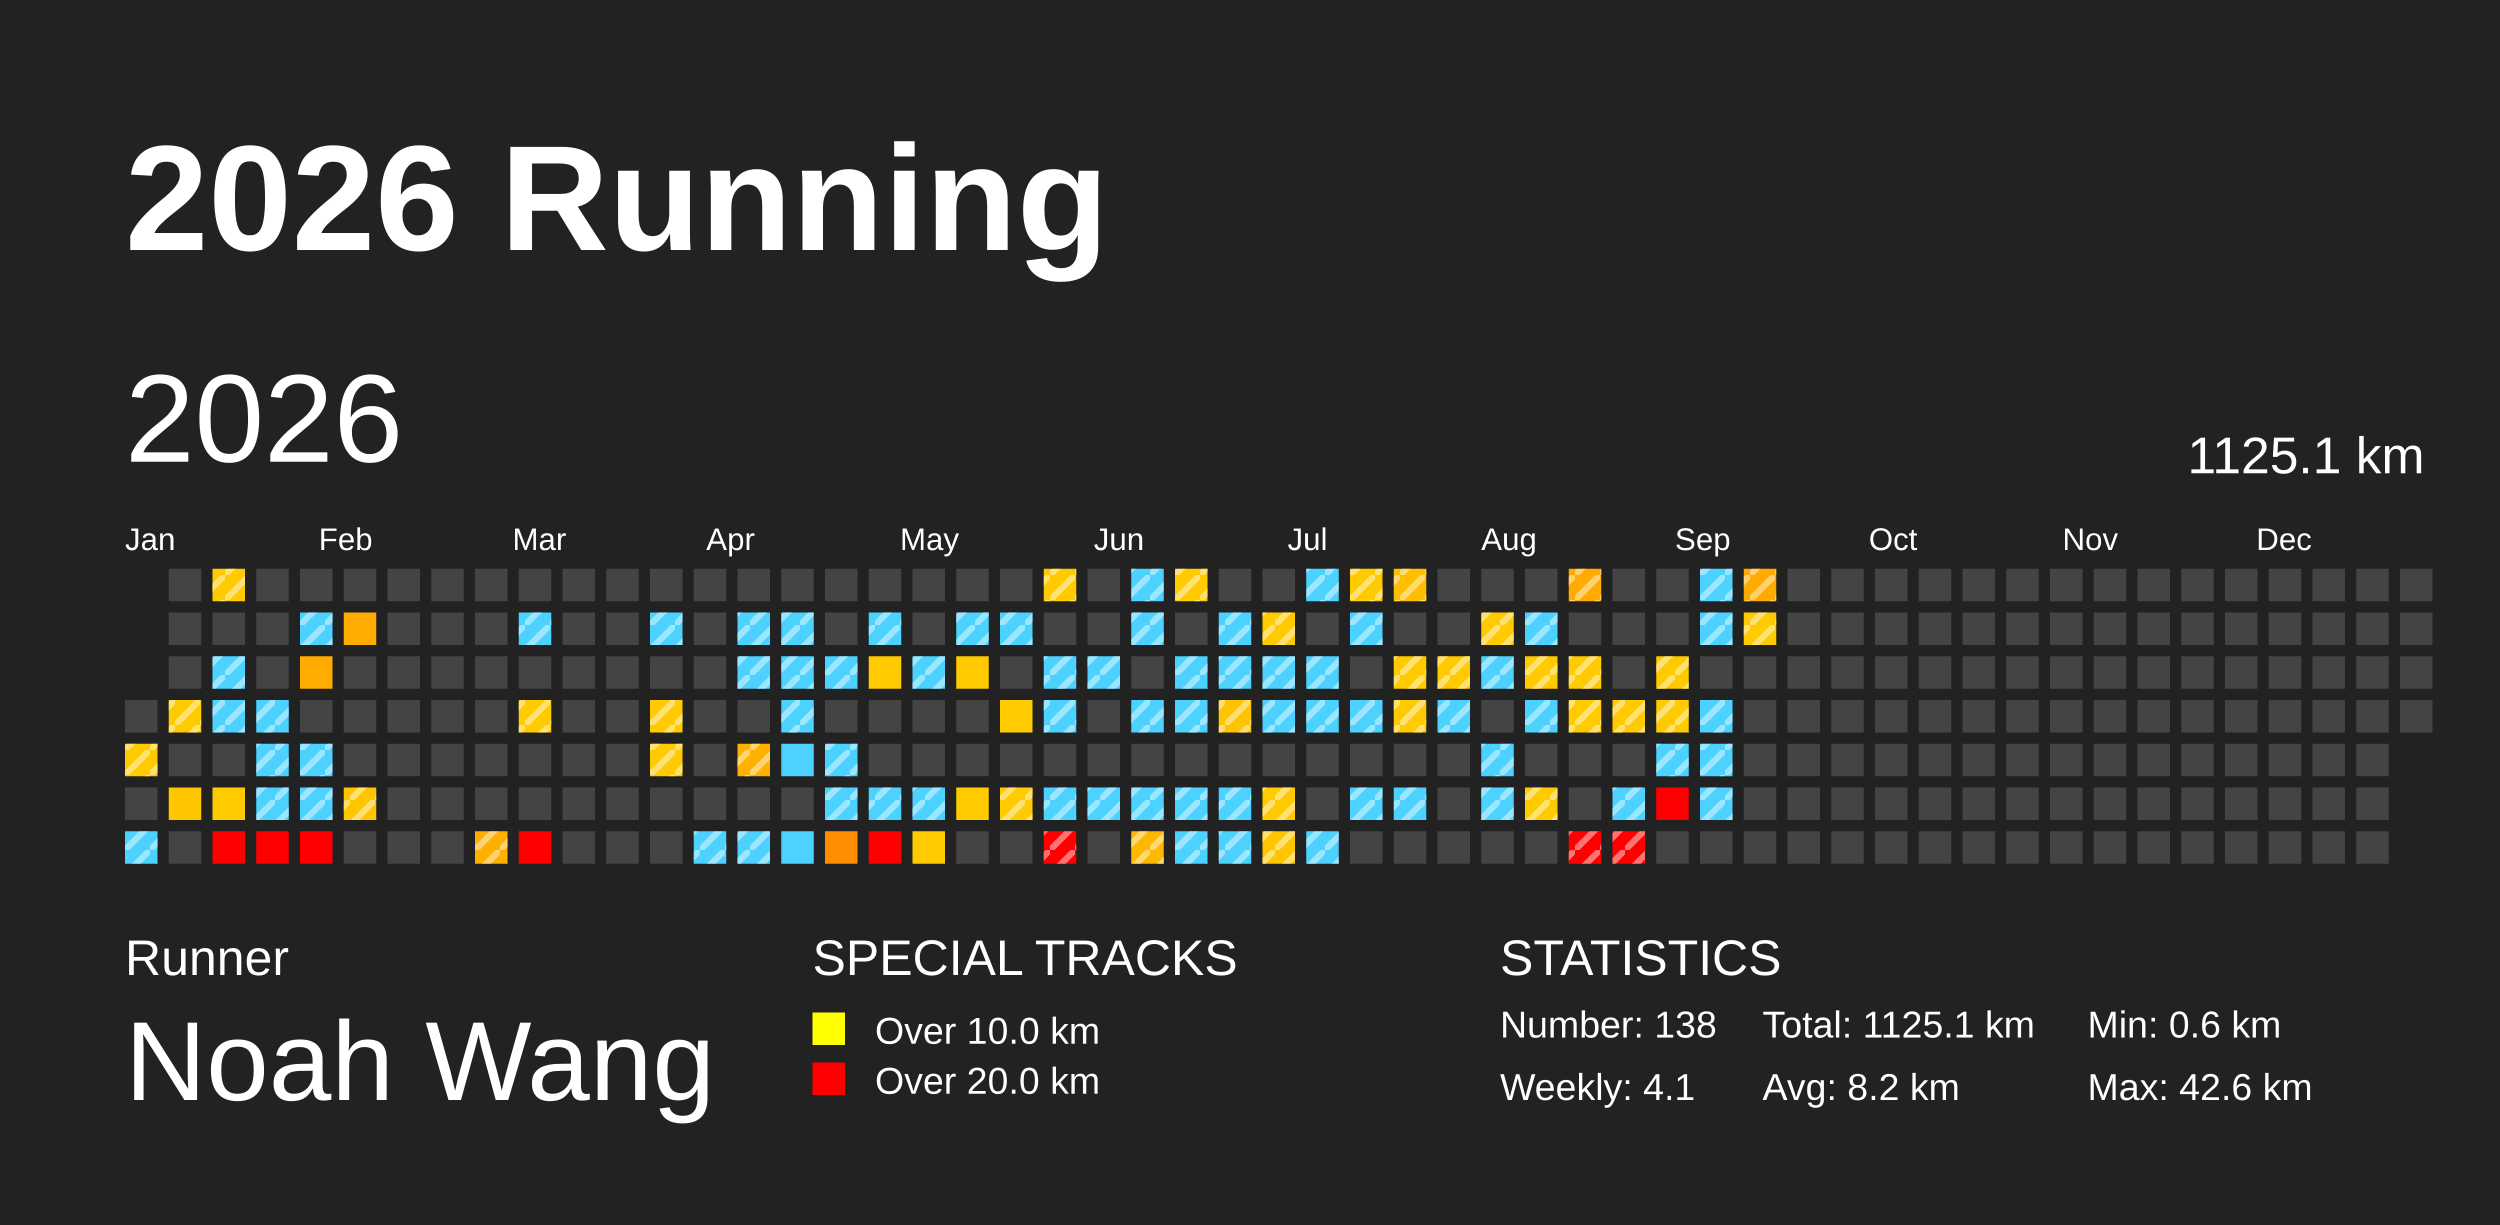
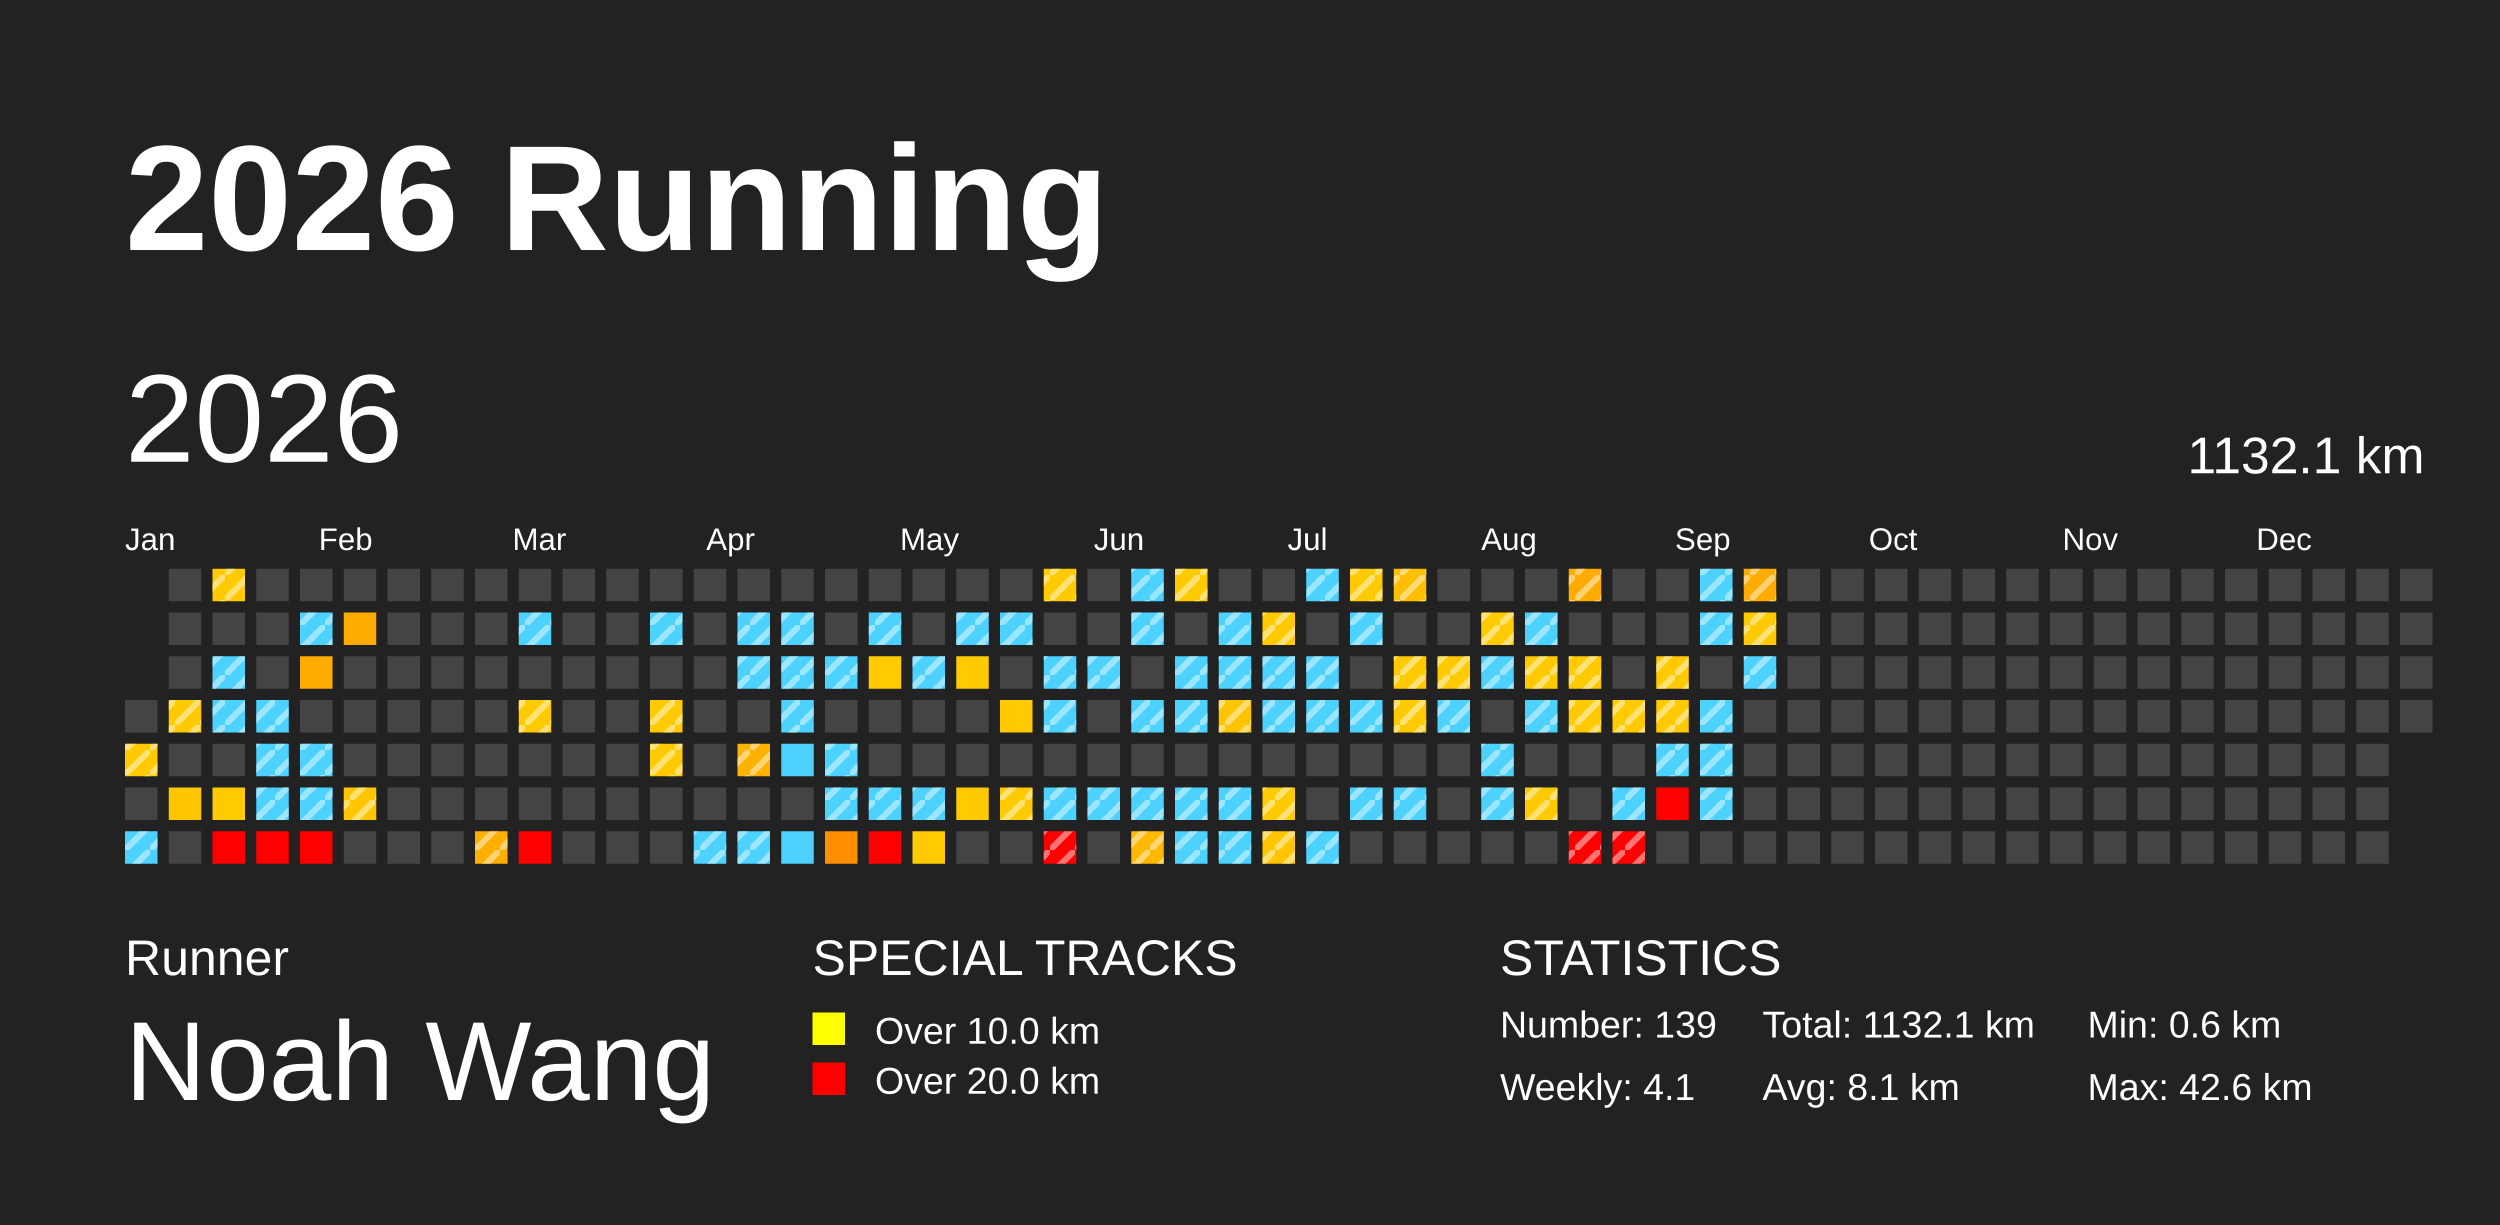
<svg xmlns="http://www.w3.org/2000/svg" baseProfile="full" height="98mm" version="1.1" viewBox="0,0,200,98" width="200mm">
  <defs>
    <pattern height="2" id="indoor-stripe" patternUnits="userSpaceOnUse" width="2">
      <line stroke="white" stroke-opacity="0.45" stroke-width="0.5" x1="0" x2="2" y1="2" y2="0" />
    </pattern>
  </defs>
  <rect fill="#222222" height="98" width="200" x="0" y="0" />
  <text fill="#FFFFFF" style="font-size:12px; font-family:Arial; font-weight:bold;" x="10" y="20">2026 Running</text>
  <text fill="#FFFFFF" style="font-size:4px; font-family:Arial" x="10" y="78">Runner</text>
  <text fill="#FFFFFF" style="font-size:9px; font-family:Arial" x="10" y="88">Noah Wang</text>
  <text fill="#FFFFFF" style="font-size:4px; font-family:Arial" x="65" y="78">SPECIAL TRACKS</text>
  <rect fill="yellow" height="2.6" width="2.6" x="65" y="81" />
  <text fill="#FFFFFF" style="font-size:3px; font-family:Arial" x="70" y="83.5">Over 10.0 km</text>
  <rect fill="red" height="2.6" width="2.6" x="65" y="85" />
  <text fill="#FFFFFF" style="font-size:3px; font-family:Arial" x="70" y="87.5">Over 20.0 km</text>
  <text fill="#FFFFFF" style="font-size:4px; font-family:Arial" x="120" y="78">STATISTICS</text>
-   <text fill="#FFFFFF" style="font-size:3px; font-family:Arial" x="120" y="83">Number: 138</text>
+   <text fill="#FFFFFF" style="font-size:3px; font-family:Arial" x="120" y="83">Number: 139</text>
  <text fill="#FFFFFF" style="font-size:3px; font-family:Arial" x="120" y="88">Weekly: 4.1</text>
-   <text fill="#FFFFFF" style="font-size:3px; font-family:Arial" x="141" y="83">Total: 1125.1 km</text>
-   <text fill="#FFFFFF" style="font-size:3px; font-family:Arial" x="141" y="88">Avg: 8.2 km</text>
+   <text fill="#FFFFFF" style="font-size:3px; font-family:Arial" x="141" y="83">Total: 1132.1 km</text>
+   <text fill="#FFFFFF" style="font-size:3px; font-family:Arial" x="141" y="88">Avg: 8.1 km</text>
  <text fill="#FFFFFF" style="font-size:3px; font-family:Arial" x="167" y="83">Min: 0.6 km</text>
  <text fill="#FFFFFF" style="font-size:3px; font-family:Arial" x="167" y="88">Max: 42.6 km</text>
  <text dominant-baseline="hanging" fill="#FFFFFF" style="font-size:10.0px; font-family:Arial;" x="10" y="30">2026</text>
-   <text dominant-baseline="hanging" fill="#FFFFFF" style="font-size:4.125px; font-family:Arial;" x="175" y="35">1125.1 km</text>
+   <text dominant-baseline="hanging" fill="#FFFFFF" style="font-size:4.125px; font-family:Arial;" x="175" y="35">1132.1 km</text>
  <text fill="#FFFFFF" style="font-size:2.5px; font-family:Arial" x="10.0" y="44">Jan</text>
  <text fill="#FFFFFF" style="font-size:2.5px; font-family:Arial" x="25.5" y="44">Feb</text>
  <text fill="#FFFFFF" style="font-size:2.5px; font-family:Arial" x="41.0" y="44">Mar</text>
  <text fill="#FFFFFF" style="font-size:2.5px; font-family:Arial" x="56.5" y="44">Apr</text>
  <text fill="#FFFFFF" style="font-size:2.5px; font-family:Arial" x="72.0" y="44">May</text>
  <text fill="#FFFFFF" style="font-size:2.5px; font-family:Arial" x="87.5" y="44">Jun</text>
  <text fill="#FFFFFF" style="font-size:2.5px; font-family:Arial" x="103.0" y="44">Jul</text>
  <text fill="#FFFFFF" style="font-size:2.5px; font-family:Arial" x="118.5" y="44">Aug</text>
  <text fill="#FFFFFF" style="font-size:2.5px; font-family:Arial" x="134.0" y="44">Sep</text>
  <text fill="#FFFFFF" style="font-size:2.5px; font-family:Arial" x="149.5" y="44">Oct</text>
  <text fill="#FFFFFF" style="font-size:2.5px; font-family:Arial" x="165.0" y="44">Nov</text>
  <text fill="#FFFFFF" style="font-size:2.5px; font-family:Arial" x="180.5" y="44">Dec</text>
  <rect fill="#444444" height="2.6" width="2.6" x="10.0" y="56.0" />
  <rect fill="#ffca00" height="2.6" width="2.6" x="10.0" y="59.5" />
  <rect fill="url(#indoor-stripe)" height="2.6" style="pointer-events: none;" width="2.6" x="10.0" y="59.5" />
  <rect fill="#444444" height="2.6" width="2.6" x="10.0" y="63.0" />
  <rect fill="#4dd2ff" height="2.6" width="2.6" x="10.0" y="66.5" />
  <rect fill="url(#indoor-stripe)" height="2.6" style="pointer-events: none;" width="2.6" x="10.0" y="66.5" />
  <rect fill="#444444" height="2.6" width="2.6" x="13.5" y="45.5" />
  <rect fill="#444444" height="2.6" width="2.6" x="13.5" y="49.0" />
  <rect fill="#444444" height="2.6" width="2.6" x="13.5" y="52.5" />
  <rect fill="#ffca00" height="2.6" width="2.6" x="13.5" y="56.0" />
  <rect fill="url(#indoor-stripe)" height="2.6" style="pointer-events: none;" width="2.6" x="13.5" y="56.0" />
  <rect fill="#444444" height="2.6" width="2.6" x="13.5" y="59.5" />
  <rect fill="#ffc600" height="2.6" width="2.6" x="13.5" y="63.0" />
  <rect fill="#444444" height="2.6" width="2.6" x="13.5" y="66.5" />
  <rect fill="#ffca00" height="2.6" width="2.6" x="17.0" y="45.5" />
  <rect fill="url(#indoor-stripe)" height="2.6" style="pointer-events: none;" width="2.6" x="17.0" y="45.5" />
  <rect fill="#444444" height="2.6" width="2.6" x="17.0" y="49.0" />
  <rect fill="#4dd2ff" height="2.6" width="2.6" x="17.0" y="52.5" />
  <rect fill="url(#indoor-stripe)" height="2.6" style="pointer-events: none;" width="2.6" x="17.0" y="52.5" />
  <rect fill="#4dd2ff" height="2.6" width="2.6" x="17.0" y="56.0" />
  <rect fill="url(#indoor-stripe)" height="2.6" style="pointer-events: none;" width="2.6" x="17.0" y="56.0" />
  <rect fill="#444444" height="2.6" width="2.6" x="17.0" y="59.5" />
  <rect fill="#ffca00" height="2.6" width="2.6" x="17.0" y="63.0" />
  <rect fill="red" height="2.6" width="2.6" x="17.0" y="66.5" />
  <rect fill="#444444" height="2.6" width="2.6" x="20.5" y="45.5" />
  <rect fill="#444444" height="2.6" width="2.6" x="20.5" y="49.0" />
  <rect fill="#444444" height="2.6" width="2.6" x="20.5" y="52.5" />
  <rect fill="#4dd2ff" height="2.6" width="2.6" x="20.5" y="56.0" />
  <rect fill="url(#indoor-stripe)" height="2.6" style="pointer-events: none;" width="2.6" x="20.5" y="56.0" />
  <rect fill="#4dd2ff" height="2.6" width="2.6" x="20.5" y="59.5" />
  <rect fill="url(#indoor-stripe)" height="2.6" style="pointer-events: none;" width="2.6" x="20.5" y="59.5" />
  <rect fill="#4dd2ff" height="2.6" width="2.6" x="20.5" y="63.0" />
  <rect fill="url(#indoor-stripe)" height="2.6" style="pointer-events: none;" width="2.6" x="20.5" y="63.0" />
  <rect fill="red" height="2.6" width="2.6" x="20.5" y="66.5" />
  <rect fill="#444444" height="2.6" width="2.6" x="24.0" y="45.5" />
  <rect fill="#4dd2ff" height="2.6" width="2.6" x="24.0" y="49.0" />
  <rect fill="url(#indoor-stripe)" height="2.6" style="pointer-events: none;" width="2.6" x="24.0" y="49.0" />
  <rect fill="#ffab00" height="2.6" width="2.6" x="24.0" y="52.5" />
  <rect fill="#444444" height="2.6" width="2.6" x="24.0" y="56.0" />
  <rect fill="#4dd2ff" height="2.6" width="2.6" x="24.0" y="59.5" />
  <rect fill="url(#indoor-stripe)" height="2.6" style="pointer-events: none;" width="2.6" x="24.0" y="59.5" />
  <rect fill="#4dd2ff" height="2.6" width="2.6" x="24.0" y="63.0" />
  <rect fill="url(#indoor-stripe)" height="2.6" style="pointer-events: none;" width="2.6" x="24.0" y="63.0" />
  <rect fill="red" height="2.6" width="2.6" x="24.0" y="66.5" />
  <rect fill="#444444" height="2.6" width="2.6" x="27.5" y="45.5" />
  <rect fill="#ffab00" height="2.6" width="2.6" x="27.5" y="49.0" />
  <rect fill="#444444" height="2.6" width="2.6" x="27.5" y="52.5" />
  <rect fill="#444444" height="2.6" width="2.6" x="27.5" y="56.0" />
  <rect fill="#444444" height="2.6" width="2.6" x="27.5" y="59.5" />
  <rect fill="#ffc600" height="2.6" width="2.6" x="27.5" y="63.0" />
  <rect fill="url(#indoor-stripe)" height="2.6" style="pointer-events: none;" width="2.6" x="27.5" y="63.0" />
  <rect fill="#444444" height="2.6" width="2.6" x="27.5" y="66.5" />
  <rect fill="#444444" height="2.6" width="2.6" x="31.0" y="45.5" />
  <rect fill="#444444" height="2.6" width="2.6" x="31.0" y="49.0" />
  <rect fill="#444444" height="2.6" width="2.6" x="31.0" y="52.5" />
  <rect fill="#444444" height="2.6" width="2.6" x="31.0" y="56.0" />
  <rect fill="#444444" height="2.6" width="2.6" x="31.0" y="59.5" />
  <rect fill="#444444" height="2.6" width="2.6" x="31.0" y="63.0" />
  <rect fill="#444444" height="2.6" width="2.6" x="31.0" y="66.5" />
  <rect fill="#444444" height="2.6" width="2.6" x="34.5" y="45.5" />
  <rect fill="#444444" height="2.6" width="2.6" x="34.5" y="49.0" />
  <rect fill="#444444" height="2.6" width="2.6" x="34.5" y="52.5" />
  <rect fill="#444444" height="2.6" width="2.6" x="34.5" y="56.0" />
  <rect fill="#444444" height="2.6" width="2.6" x="34.5" y="59.5" />
  <rect fill="#444444" height="2.6" width="2.6" x="34.5" y="63.0" />
  <rect fill="#444444" height="2.6" width="2.6" x="34.5" y="66.5" />
  <rect fill="#444444" height="2.6" width="2.6" x="38.0" y="45.5" />
  <rect fill="#444444" height="2.6" width="2.6" x="38.0" y="49.0" />
  <rect fill="#444444" height="2.6" width="2.6" x="38.0" y="52.5" />
  <rect fill="#444444" height="2.6" width="2.6" x="38.0" y="56.0" />
  <rect fill="#444444" height="2.6" width="2.6" x="38.0" y="59.5" />
  <rect fill="#444444" height="2.6" width="2.6" x="38.0" y="63.0" />
  <rect fill="#ffaf00" height="2.6" width="2.6" x="38.0" y="66.5" />
  <rect fill="url(#indoor-stripe)" height="2.6" style="pointer-events: none;" width="2.6" x="38.0" y="66.5" />
  <rect fill="#444444" height="2.6" width="2.6" x="41.5" y="45.5" />
  <rect fill="#4dd2ff" height="2.6" width="2.6" x="41.5" y="49.0" />
  <rect fill="url(#indoor-stripe)" height="2.6" style="pointer-events: none;" width="2.6" x="41.5" y="49.0" />
  <rect fill="#444444" height="2.6" width="2.6" x="41.5" y="52.5" />
  <rect fill="#ffca00" height="2.6" width="2.6" x="41.5" y="56.0" />
  <rect fill="url(#indoor-stripe)" height="2.6" style="pointer-events: none;" width="2.6" x="41.5" y="56.0" />
  <rect fill="#444444" height="2.6" width="2.6" x="41.5" y="59.5" />
  <rect fill="#444444" height="2.6" width="2.6" x="41.5" y="63.0" />
  <rect fill="red" height="2.6" width="2.6" x="41.5" y="66.5" />
  <rect fill="#444444" height="2.6" width="2.6" x="45.0" y="45.5" />
  <rect fill="#444444" height="2.6" width="2.6" x="45.0" y="49.0" />
  <rect fill="#444444" height="2.6" width="2.6" x="45.0" y="52.5" />
  <rect fill="#444444" height="2.6" width="2.6" x="45.0" y="56.0" />
  <rect fill="#444444" height="2.6" width="2.6" x="45.0" y="59.5" />
  <rect fill="#444444" height="2.6" width="2.6" x="45.0" y="63.0" />
  <rect fill="#444444" height="2.6" width="2.6" x="45.0" y="66.5" />
  <rect fill="#444444" height="2.6" width="2.6" x="48.5" y="45.5" />
  <rect fill="#444444" height="2.6" width="2.6" x="48.5" y="49.0" />
  <rect fill="#444444" height="2.6" width="2.6" x="48.5" y="52.5" />
  <rect fill="#444444" height="2.6" width="2.6" x="48.5" y="56.0" />
  <rect fill="#444444" height="2.6" width="2.6" x="48.5" y="59.5" />
  <rect fill="#444444" height="2.6" width="2.6" x="48.5" y="63.0" />
  <rect fill="#444444" height="2.6" width="2.6" x="48.5" y="66.5" />
  <rect fill="#444444" height="2.6" width="2.6" x="52.0" y="45.5" />
  <rect fill="#4dd2ff" height="2.6" width="2.6" x="52.0" y="49.0" />
  <rect fill="url(#indoor-stripe)" height="2.6" style="pointer-events: none;" width="2.6" x="52.0" y="49.0" />
  <rect fill="#444444" height="2.6" width="2.6" x="52.0" y="52.5" />
  <rect fill="#ffca00" height="2.6" width="2.6" x="52.0" y="56.0" />
  <rect fill="url(#indoor-stripe)" height="2.6" style="pointer-events: none;" width="2.6" x="52.0" y="56.0" />
  <rect fill="#ffca00" height="2.6" width="2.6" x="52.0" y="59.5" />
  <rect fill="url(#indoor-stripe)" height="2.6" style="pointer-events: none;" width="2.6" x="52.0" y="59.5" />
  <rect fill="#444444" height="2.6" width="2.6" x="52.0" y="63.0" />
  <rect fill="#444444" height="2.6" width="2.6" x="52.0" y="66.5" />
  <rect fill="#444444" height="2.6" width="2.6" x="55.5" y="45.5" />
  <rect fill="#444444" height="2.6" width="2.6" x="55.5" y="49.0" />
  <rect fill="#444444" height="2.6" width="2.6" x="55.5" y="52.5" />
  <rect fill="#444444" height="2.6" width="2.6" x="55.5" y="56.0" />
  <rect fill="#444444" height="2.6" width="2.6" x="55.5" y="59.5" />
  <rect fill="#444444" height="2.6" width="2.6" x="55.5" y="63.0" />
  <rect fill="#4dd2ff" height="2.6" width="2.6" x="55.5" y="66.5" />
  <rect fill="url(#indoor-stripe)" height="2.6" style="pointer-events: none;" width="2.6" x="55.5" y="66.5" />
  <rect fill="#444444" height="2.6" width="2.6" x="59.0" y="45.5" />
  <rect fill="#4dd2ff" height="2.6" width="2.6" x="59.0" y="49.0" />
  <rect fill="url(#indoor-stripe)" height="2.6" style="pointer-events: none;" width="2.6" x="59.0" y="49.0" />
  <rect fill="#4dd2ff" height="2.6" width="2.6" x="59.0" y="52.5" />
  <rect fill="url(#indoor-stripe)" height="2.6" style="pointer-events: none;" width="2.6" x="59.0" y="52.5" />
  <rect fill="#444444" height="2.6" width="2.6" x="59.0" y="56.0" />
  <rect fill="#ffb100" height="2.6" width="2.6" x="59.0" y="59.5" />
  <rect fill="url(#indoor-stripe)" height="2.6" style="pointer-events: none;" width="2.6" x="59.0" y="59.5" />
  <rect fill="#444444" height="2.6" width="2.6" x="59.0" y="63.0" />
  <rect fill="#4dd2ff" height="2.6" width="2.6" x="59.0" y="66.5" />
  <rect fill="url(#indoor-stripe)" height="2.6" style="pointer-events: none;" width="2.6" x="59.0" y="66.5" />
  <rect fill="#444444" height="2.6" width="2.6" x="62.5" y="45.5" />
  <rect fill="#4dd2ff" height="2.6" width="2.6" x="62.5" y="49.0" />
  <rect fill="url(#indoor-stripe)" height="2.6" style="pointer-events: none;" width="2.6" x="62.5" y="49.0" />
  <rect fill="#4dd2ff" height="2.6" width="2.6" x="62.5" y="52.5" />
  <rect fill="url(#indoor-stripe)" height="2.6" style="pointer-events: none;" width="2.6" x="62.5" y="52.5" />
  <rect fill="#4dd2ff" height="2.6" width="2.6" x="62.5" y="56.0" />
  <rect fill="url(#indoor-stripe)" height="2.6" style="pointer-events: none;" width="2.6" x="62.5" y="56.0" />
  <rect fill="#4dd2ff" height="2.6" width="2.6" x="62.5" y="59.5" />
  <rect fill="#444444" height="2.6" width="2.6" x="62.5" y="63.0" />
  <rect fill="#4dd2ff" height="2.6" width="2.6" x="62.5" y="66.5" />
  <rect fill="#444444" height="2.6" width="2.6" x="66.0" y="45.5" />
  <rect fill="#444444" height="2.6" width="2.6" x="66.0" y="49.0" />
  <rect fill="#4dd2ff" height="2.6" width="2.6" x="66.0" y="52.5" />
  <rect fill="url(#indoor-stripe)" height="2.6" style="pointer-events: none;" width="2.6" x="66.0" y="52.5" />
  <rect fill="#444444" height="2.6" width="2.6" x="66.0" y="56.0" />
  <rect fill="#4dd2ff" height="2.6" width="2.6" x="66.0" y="59.5" />
  <rect fill="url(#indoor-stripe)" height="2.6" style="pointer-events: none;" width="2.6" x="66.0" y="59.5" />
  <rect fill="#4dd2ff" height="2.6" width="2.6" x="66.0" y="63.0" />
  <rect fill="url(#indoor-stripe)" height="2.6" style="pointer-events: none;" width="2.6" x="66.0" y="63.0" />
  <rect fill="#ff8f00" height="2.6" width="2.6" x="66.0" y="66.5" />
  <rect fill="#444444" height="2.6" width="2.6" x="69.5" y="45.5" />
  <rect fill="#4dd2ff" height="2.6" width="2.6" x="69.5" y="49.0" />
  <rect fill="url(#indoor-stripe)" height="2.6" style="pointer-events: none;" width="2.6" x="69.5" y="49.0" />
  <rect fill="#ffca00" height="2.6" width="2.6" x="69.5" y="52.5" />
  <rect fill="#444444" height="2.6" width="2.6" x="69.5" y="56.0" />
  <rect fill="#444444" height="2.6" width="2.6" x="69.5" y="59.5" />
  <rect fill="#4dd2ff" height="2.6" width="2.6" x="69.5" y="63.0" />
  <rect fill="url(#indoor-stripe)" height="2.6" style="pointer-events: none;" width="2.6" x="69.5" y="63.0" />
  <rect fill="red" height="2.6" width="2.6" x="69.5" y="66.5" />
  <rect fill="#444444" height="2.6" width="2.6" x="73.0" y="45.5" />
  <rect fill="#444444" height="2.6" width="2.6" x="73.0" y="49.0" />
  <rect fill="#4dd2ff" height="2.6" width="2.6" x="73.0" y="52.5" />
  <rect fill="url(#indoor-stripe)" height="2.6" style="pointer-events: none;" width="2.6" x="73.0" y="52.5" />
  <rect fill="#444444" height="2.6" width="2.6" x="73.0" y="56.0" />
  <rect fill="#444444" height="2.6" width="2.6" x="73.0" y="59.5" />
  <rect fill="#4dd2ff" height="2.6" width="2.6" x="73.0" y="63.0" />
  <rect fill="url(#indoor-stripe)" height="2.6" style="pointer-events: none;" width="2.6" x="73.0" y="63.0" />
  <rect fill="#ffca00" height="2.6" width="2.6" x="73.0" y="66.5" />
  <rect fill="#444444" height="2.6" width="2.6" x="76.5" y="45.5" />
  <rect fill="#4dd2ff" height="2.6" width="2.6" x="76.5" y="49.0" />
  <rect fill="url(#indoor-stripe)" height="2.6" style="pointer-events: none;" width="2.6" x="76.5" y="49.0" />
  <rect fill="#ffca00" height="2.6" width="2.6" x="76.5" y="52.5" />
  <rect fill="#444444" height="2.6" width="2.6" x="76.5" y="56.0" />
  <rect fill="#444444" height="2.6" width="2.6" x="76.5" y="59.5" />
  <rect fill="#ffca00" height="2.6" width="2.6" x="76.5" y="63.0" />
  <rect fill="#444444" height="2.6" width="2.6" x="76.5" y="66.5" />
  <rect fill="#444444" height="2.6" width="2.6" x="80.0" y="45.5" />
  <rect fill="#4dd2ff" height="2.6" width="2.6" x="80.0" y="49.0" />
  <rect fill="url(#indoor-stripe)" height="2.6" style="pointer-events: none;" width="2.6" x="80.0" y="49.0" />
  <rect fill="#444444" height="2.6" width="2.6" x="80.0" y="52.5" />
  <rect fill="#ffca00" height="2.6" width="2.6" x="80.0" y="56.0" />
  <rect fill="#444444" height="2.6" width="2.6" x="80.0" y="59.5" />
  <rect fill="#ffca00" height="2.6" width="2.6" x="80.0" y="63.0" />
  <rect fill="url(#indoor-stripe)" height="2.6" style="pointer-events: none;" width="2.6" x="80.0" y="63.0" />
  <rect fill="#444444" height="2.6" width="2.6" x="80.0" y="66.5" />
  <rect fill="#ffca00" height="2.6" width="2.6" x="83.5" y="45.5" />
  <rect fill="url(#indoor-stripe)" height="2.6" style="pointer-events: none;" width="2.6" x="83.5" y="45.5" />
  <rect fill="#444444" height="2.6" width="2.6" x="83.5" y="49.0" />
  <rect fill="#4dd2ff" height="2.6" width="2.6" x="83.5" y="52.5" />
  <rect fill="url(#indoor-stripe)" height="2.6" style="pointer-events: none;" width="2.6" x="83.5" y="52.5" />
  <rect fill="#4dd2ff" height="2.6" width="2.6" x="83.5" y="56.0" />
  <rect fill="url(#indoor-stripe)" height="2.6" style="pointer-events: none;" width="2.6" x="83.5" y="56.0" />
  <rect fill="#444444" height="2.6" width="2.6" x="83.5" y="59.5" />
  <rect fill="#4dd2ff" height="2.6" width="2.6" x="83.5" y="63.0" />
  <rect fill="url(#indoor-stripe)" height="2.6" style="pointer-events: none;" width="2.6" x="83.5" y="63.0" />
  <rect fill="red" height="2.6" width="2.6" x="83.5" y="66.5" />
  <rect fill="url(#indoor-stripe)" height="2.6" style="pointer-events: none;" width="2.6" x="83.5" y="66.5" />
  <rect fill="#444444" height="2.6" width="2.6" x="87.0" y="45.5" />
  <rect fill="#444444" height="2.6" width="2.6" x="87.0" y="49.0" />
  <rect fill="#4dd2ff" height="2.6" width="2.6" x="87.0" y="52.5" />
  <rect fill="url(#indoor-stripe)" height="2.6" style="pointer-events: none;" width="2.6" x="87.0" y="52.5" />
  <rect fill="#444444" height="2.6" width="2.6" x="87.0" y="56.0" />
  <rect fill="#444444" height="2.6" width="2.6" x="87.0" y="59.5" />
  <rect fill="#4dd2ff" height="2.6" width="2.6" x="87.0" y="63.0" />
  <rect fill="url(#indoor-stripe)" height="2.6" style="pointer-events: none;" width="2.6" x="87.0" y="63.0" />
  <rect fill="#444444" height="2.6" width="2.6" x="87.0" y="66.5" />
  <rect fill="#4dd2ff" height="2.6" width="2.6" x="90.5" y="45.5" />
  <rect fill="url(#indoor-stripe)" height="2.6" style="pointer-events: none;" width="2.6" x="90.5" y="45.5" />
  <rect fill="#4dd2ff" height="2.6" width="2.6" x="90.5" y="49.0" />
  <rect fill="url(#indoor-stripe)" height="2.6" style="pointer-events: none;" width="2.6" x="90.5" y="49.0" />
  <rect fill="#444444" height="2.6" width="2.6" x="90.5" y="52.5" />
  <rect fill="#4dd2ff" height="2.6" width="2.6" x="90.5" y="56.0" />
  <rect fill="url(#indoor-stripe)" height="2.6" style="pointer-events: none;" width="2.6" x="90.5" y="56.0" />
  <rect fill="#444444" height="2.6" width="2.6" x="90.5" y="59.5" />
  <rect fill="#4dd2ff" height="2.6" width="2.6" x="90.5" y="63.0" />
  <rect fill="url(#indoor-stripe)" height="2.6" style="pointer-events: none;" width="2.6" x="90.5" y="63.0" />
  <rect fill="#ffb800" height="2.6" width="2.6" x="90.5" y="66.5" />
  <rect fill="url(#indoor-stripe)" height="2.6" style="pointer-events: none;" width="2.6" x="90.5" y="66.5" />
  <rect fill="#ffca00" height="2.6" width="2.6" x="94.0" y="45.5" />
  <rect fill="url(#indoor-stripe)" height="2.6" style="pointer-events: none;" width="2.6" x="94.0" y="45.5" />
  <rect fill="#444444" height="2.6" width="2.6" x="94.0" y="49.0" />
  <rect fill="#4dd2ff" height="2.6" width="2.6" x="94.0" y="52.5" />
  <rect fill="url(#indoor-stripe)" height="2.6" style="pointer-events: none;" width="2.6" x="94.0" y="52.5" />
  <rect fill="#4dd2ff" height="2.6" width="2.6" x="94.0" y="56.0" />
  <rect fill="url(#indoor-stripe)" height="2.6" style="pointer-events: none;" width="2.6" x="94.0" y="56.0" />
  <rect fill="#444444" height="2.6" width="2.6" x="94.0" y="59.5" />
  <rect fill="#4dd2ff" height="2.6" width="2.6" x="94.0" y="63.0" />
  <rect fill="url(#indoor-stripe)" height="2.6" style="pointer-events: none;" width="2.6" x="94.0" y="63.0" />
  <rect fill="#4dd2ff" height="2.6" width="2.6" x="94.0" y="66.5" />
  <rect fill="url(#indoor-stripe)" height="2.6" style="pointer-events: none;" width="2.6" x="94.0" y="66.5" />
  <rect fill="#444444" height="2.6" width="2.6" x="97.5" y="45.5" />
  <rect fill="#4dd2ff" height="2.6" width="2.6" x="97.5" y="49.0" />
  <rect fill="url(#indoor-stripe)" height="2.6" style="pointer-events: none;" width="2.6" x="97.5" y="49.0" />
  <rect fill="#4dd2ff" height="2.6" width="2.6" x="97.5" y="52.5" />
  <rect fill="url(#indoor-stripe)" height="2.6" style="pointer-events: none;" width="2.6" x="97.5" y="52.5" />
  <rect fill="#ffc400" height="2.6" width="2.6" x="97.5" y="56.0" />
  <rect fill="url(#indoor-stripe)" height="2.6" style="pointer-events: none;" width="2.6" x="97.5" y="56.0" />
  <rect fill="#444444" height="2.6" width="2.6" x="97.5" y="59.5" />
  <rect fill="#4dd2ff" height="2.6" width="2.6" x="97.5" y="63.0" />
  <rect fill="url(#indoor-stripe)" height="2.6" style="pointer-events: none;" width="2.6" x="97.5" y="63.0" />
  <rect fill="#4dd2ff" height="2.6" width="2.6" x="97.5" y="66.5" />
  <rect fill="url(#indoor-stripe)" height="2.6" style="pointer-events: none;" width="2.6" x="97.5" y="66.5" />
  <rect fill="#444444" height="2.6" width="2.6" x="101.0" y="45.5" />
  <rect fill="#ffca00" height="2.6" width="2.6" x="101.0" y="49.0" />
  <rect fill="url(#indoor-stripe)" height="2.6" style="pointer-events: none;" width="2.6" x="101.0" y="49.0" />
  <rect fill="#4dd2ff" height="2.6" width="2.6" x="101.0" y="52.5" />
  <rect fill="url(#indoor-stripe)" height="2.6" style="pointer-events: none;" width="2.6" x="101.0" y="52.5" />
  <rect fill="#4dd2ff" height="2.6" width="2.6" x="101.0" y="56.0" />
  <rect fill="url(#indoor-stripe)" height="2.6" style="pointer-events: none;" width="2.6" x="101.0" y="56.0" />
  <rect fill="#444444" height="2.6" width="2.6" x="101.0" y="59.5" />
  <rect fill="#ffca00" height="2.6" width="2.6" x="101.0" y="63.0" />
  <rect fill="url(#indoor-stripe)" height="2.6" style="pointer-events: none;" width="2.6" x="101.0" y="63.0" />
  <rect fill="#ffc600" height="2.6" width="2.6" x="101.0" y="66.5" />
  <rect fill="url(#indoor-stripe)" height="2.6" style="pointer-events: none;" width="2.6" x="101.0" y="66.5" />
  <rect fill="#4dd2ff" height="2.6" width="2.6" x="104.5" y="45.5" />
  <rect fill="url(#indoor-stripe)" height="2.6" style="pointer-events: none;" width="2.6" x="104.5" y="45.5" />
  <rect fill="#444444" height="2.6" width="2.6" x="104.5" y="49.0" />
  <rect fill="#4dd2ff" height="2.6" width="2.6" x="104.5" y="52.5" />
  <rect fill="url(#indoor-stripe)" height="2.6" style="pointer-events: none;" width="2.6" x="104.5" y="52.5" />
  <rect fill="#4dd2ff" height="2.6" width="2.6" x="104.5" y="56.0" />
  <rect fill="url(#indoor-stripe)" height="2.6" style="pointer-events: none;" width="2.6" x="104.5" y="56.0" />
  <rect fill="#444444" height="2.6" width="2.6" x="104.5" y="59.5" />
  <rect fill="#444444" height="2.6" width="2.6" x="104.5" y="63.0" />
  <rect fill="#4dd2ff" height="2.6" width="2.6" x="104.5" y="66.5" />
  <rect fill="url(#indoor-stripe)" height="2.6" style="pointer-events: none;" width="2.6" x="104.5" y="66.5" />
  <rect fill="#ffca00" height="2.6" width="2.6" x="108.0" y="45.5" />
  <rect fill="url(#indoor-stripe)" height="2.6" style="pointer-events: none;" width="2.6" x="108.0" y="45.5" />
  <rect fill="#4dd2ff" height="2.6" width="2.6" x="108.0" y="49.0" />
  <rect fill="url(#indoor-stripe)" height="2.6" style="pointer-events: none;" width="2.6" x="108.0" y="49.0" />
  <rect fill="#444444" height="2.6" width="2.6" x="108.0" y="52.5" />
  <rect fill="#4dd2ff" height="2.6" width="2.6" x="108.0" y="56.0" />
  <rect fill="url(#indoor-stripe)" height="2.6" style="pointer-events: none;" width="2.6" x="108.0" y="56.0" />
  <rect fill="#444444" height="2.6" width="2.6" x="108.0" y="59.5" />
  <rect fill="#4dd2ff" height="2.6" width="2.6" x="108.0" y="63.0" />
  <rect fill="url(#indoor-stripe)" height="2.6" style="pointer-events: none;" width="2.6" x="108.0" y="63.0" />
  <rect fill="#444444" height="2.6" width="2.6" x="108.0" y="66.5" />
  <rect fill="#ffbe00" height="2.6" width="2.6" x="111.5" y="45.5" />
  <rect fill="url(#indoor-stripe)" height="2.6" style="pointer-events: none;" width="2.6" x="111.5" y="45.5" />
  <rect fill="#444444" height="2.6" width="2.6" x="111.5" y="49.0" />
  <rect fill="#ffca00" height="2.6" width="2.6" x="111.5" y="52.5" />
  <rect fill="url(#indoor-stripe)" height="2.6" style="pointer-events: none;" width="2.6" x="111.5" y="52.5" />
  <rect fill="#ffca00" height="2.6" width="2.6" x="111.5" y="56.0" />
  <rect fill="url(#indoor-stripe)" height="2.6" style="pointer-events: none;" width="2.6" x="111.5" y="56.0" />
  <rect fill="#444444" height="2.6" width="2.6" x="111.5" y="59.5" />
  <rect fill="#4dd2ff" height="2.6" width="2.6" x="111.5" y="63.0" />
  <rect fill="url(#indoor-stripe)" height="2.6" style="pointer-events: none;" width="2.6" x="111.5" y="63.0" />
  <rect fill="#444444" height="2.6" width="2.6" x="111.5" y="66.5" />
  <rect fill="#444444" height="2.6" width="2.6" x="115.0" y="45.5" />
  <rect fill="#444444" height="2.6" width="2.6" x="115.0" y="49.0" />
  <rect fill="#ffca00" height="2.6" width="2.6" x="115.0" y="52.5" />
  <rect fill="url(#indoor-stripe)" height="2.6" style="pointer-events: none;" width="2.6" x="115.0" y="52.5" />
  <rect fill="#4dd2ff" height="2.6" width="2.6" x="115.0" y="56.0" />
  <rect fill="url(#indoor-stripe)" height="2.6" style="pointer-events: none;" width="2.6" x="115.0" y="56.0" />
  <rect fill="#444444" height="2.6" width="2.6" x="115.0" y="59.5" />
  <rect fill="#444444" height="2.6" width="2.6" x="115.0" y="63.0" />
  <rect fill="#444444" height="2.6" width="2.6" x="115.0" y="66.5" />
  <rect fill="#444444" height="2.6" width="2.6" x="118.5" y="45.5" />
  <rect fill="#ffca00" height="2.6" width="2.6" x="118.5" y="49.0" />
  <rect fill="url(#indoor-stripe)" height="2.6" style="pointer-events: none;" width="2.6" x="118.5" y="49.0" />
  <rect fill="#4dd2ff" height="2.6" width="2.6" x="118.5" y="52.5" />
  <rect fill="url(#indoor-stripe)" height="2.6" style="pointer-events: none;" width="2.6" x="118.5" y="52.5" />
  <rect fill="#444444" height="2.6" width="2.6" x="118.5" y="56.0" />
  <rect fill="#4dd2ff" height="2.6" width="2.6" x="118.5" y="59.5" />
  <rect fill="url(#indoor-stripe)" height="2.6" style="pointer-events: none;" width="2.6" x="118.5" y="59.5" />
  <rect fill="#4dd2ff" height="2.6" width="2.6" x="118.5" y="63.0" />
  <rect fill="url(#indoor-stripe)" height="2.6" style="pointer-events: none;" width="2.6" x="118.5" y="63.0" />
  <rect fill="#444444" height="2.6" width="2.6" x="118.5" y="66.5" />
  <rect fill="#444444" height="2.6" width="2.6" x="122.0" y="45.5" />
  <rect fill="#4dd2ff" height="2.6" width="2.6" x="122.0" y="49.0" />
  <rect fill="url(#indoor-stripe)" height="2.6" style="pointer-events: none;" width="2.6" x="122.0" y="49.0" />
  <rect fill="#ffca00" height="2.6" width="2.6" x="122.0" y="52.5" />
  <rect fill="url(#indoor-stripe)" height="2.6" style="pointer-events: none;" width="2.6" x="122.0" y="52.5" />
  <rect fill="#4dd2ff" height="2.6" width="2.6" x="122.0" y="56.0" />
  <rect fill="url(#indoor-stripe)" height="2.6" style="pointer-events: none;" width="2.6" x="122.0" y="56.0" />
  <rect fill="#444444" height="2.6" width="2.6" x="122.0" y="59.5" />
  <rect fill="#ffca00" height="2.6" width="2.6" x="122.0" y="63.0" />
  <rect fill="url(#indoor-stripe)" height="2.6" style="pointer-events: none;" width="2.6" x="122.0" y="63.0" />
  <rect fill="#444444" height="2.6" width="2.6" x="122.0" y="66.5" />
  <rect fill="#ffab00" height="2.6" width="2.6" x="125.5" y="45.5" />
  <rect fill="url(#indoor-stripe)" height="2.6" style="pointer-events: none;" width="2.6" x="125.5" y="45.5" />
  <rect fill="#444444" height="2.6" width="2.6" x="125.5" y="49.0" />
  <rect fill="#ffca00" height="2.6" width="2.6" x="125.5" y="52.5" />
  <rect fill="url(#indoor-stripe)" height="2.6" style="pointer-events: none;" width="2.6" x="125.5" y="52.5" />
  <rect fill="#ffca00" height="2.6" width="2.6" x="125.5" y="56.0" />
  <rect fill="url(#indoor-stripe)" height="2.6" style="pointer-events: none;" width="2.6" x="125.5" y="56.0" />
  <rect fill="#444444" height="2.6" width="2.6" x="125.5" y="59.5" />
  <rect fill="#444444" height="2.6" width="2.6" x="125.5" y="63.0" />
  <rect fill="red" height="2.6" width="2.6" x="125.5" y="66.5" />
  <rect fill="url(#indoor-stripe)" height="2.6" style="pointer-events: none;" width="2.6" x="125.5" y="66.5" />
  <rect fill="#444444" height="2.6" width="2.6" x="129.0" y="45.5" />
  <rect fill="#444444" height="2.6" width="2.6" x="129.0" y="49.0" />
  <rect fill="#444444" height="2.6" width="2.6" x="129.0" y="52.5" />
  <rect fill="#ffca00" height="2.6" width="2.6" x="129.0" y="56.0" />
  <rect fill="url(#indoor-stripe)" height="2.6" style="pointer-events: none;" width="2.6" x="129.0" y="56.0" />
  <rect fill="#444444" height="2.6" width="2.6" x="129.0" y="59.5" />
  <rect fill="#4dd2ff" height="2.6" width="2.6" x="129.0" y="63.0" />
  <rect fill="url(#indoor-stripe)" height="2.6" style="pointer-events: none;" width="2.6" x="129.0" y="63.0" />
  <rect fill="red" height="2.6" width="2.6" x="129.0" y="66.5" />
  <rect fill="url(#indoor-stripe)" height="2.6" style="pointer-events: none;" width="2.6" x="129.0" y="66.5" />
  <rect fill="#444444" height="2.6" width="2.6" x="132.5" y="45.5" />
  <rect fill="#444444" height="2.6" width="2.6" x="132.5" y="49.0" />
  <rect fill="#ffca00" height="2.6" width="2.6" x="132.5" y="52.5" />
  <rect fill="url(#indoor-stripe)" height="2.6" style="pointer-events: none;" width="2.6" x="132.5" y="52.5" />
  <rect fill="#ffca00" height="2.6" width="2.6" x="132.5" y="56.0" />
  <rect fill="url(#indoor-stripe)" height="2.6" style="pointer-events: none;" width="2.6" x="132.5" y="56.0" />
  <rect fill="#4dd2ff" height="2.6" width="2.6" x="132.5" y="59.5" />
  <rect fill="url(#indoor-stripe)" height="2.6" style="pointer-events: none;" width="2.6" x="132.5" y="59.5" />
  <rect fill="red" height="2.6" width="2.6" x="132.5" y="63.0" />
  <rect fill="#444444" height="2.6" width="2.6" x="132.5" y="66.5" />
  <rect fill="#4dd2ff" height="2.6" width="2.6" x="136.0" y="45.5" />
  <rect fill="url(#indoor-stripe)" height="2.6" style="pointer-events: none;" width="2.6" x="136.0" y="45.5" />
  <rect fill="#4dd2ff" height="2.6" width="2.6" x="136.0" y="49.0" />
  <rect fill="url(#indoor-stripe)" height="2.6" style="pointer-events: none;" width="2.6" x="136.0" y="49.0" />
  <rect fill="#444444" height="2.6" width="2.6" x="136.0" y="52.5" />
  <rect fill="#4dd2ff" height="2.6" width="2.6" x="136.0" y="56.0" />
  <rect fill="url(#indoor-stripe)" height="2.6" style="pointer-events: none;" width="2.6" x="136.0" y="56.0" />
  <rect fill="#4dd2ff" height="2.6" width="2.6" x="136.0" y="59.5" />
  <rect fill="url(#indoor-stripe)" height="2.6" style="pointer-events: none;" width="2.6" x="136.0" y="59.5" />
  <rect fill="#4dd2ff" height="2.6" width="2.6" x="136.0" y="63.0" />
  <rect fill="url(#indoor-stripe)" height="2.6" style="pointer-events: none;" width="2.6" x="136.0" y="63.0" />
  <rect fill="#444444" height="2.6" width="2.6" x="136.0" y="66.5" />
  <rect fill="#ffab00" height="2.6" width="2.6" x="139.5" y="45.5" />
  <rect fill="url(#indoor-stripe)" height="2.6" style="pointer-events: none;" width="2.6" x="139.5" y="45.5" />
  <rect fill="#ffca00" height="2.6" width="2.6" x="139.5" y="49.0" />
  <rect fill="url(#indoor-stripe)" height="2.6" style="pointer-events: none;" width="2.6" x="139.5" y="49.0" />
-   <rect fill="#444444" height="2.6" width="2.6" x="139.5" y="52.5" />
+   <rect fill="#4dd2ff" height="2.6" width="2.6" x="139.5" y="52.5" />
+   <rect fill="url(#indoor-stripe)" height="2.6" style="pointer-events: none;" width="2.6" x="139.5" y="52.5" />
  <rect fill="#444444" height="2.6" width="2.6" x="139.5" y="56.0" />
  <rect fill="#444444" height="2.6" width="2.6" x="139.5" y="59.5" />
  <rect fill="#444444" height="2.6" width="2.6" x="139.5" y="63.0" />
  <rect fill="#444444" height="2.6" width="2.6" x="139.5" y="66.5" />
  <rect fill="#444444" height="2.6" width="2.6" x="143.0" y="45.5" />
  <rect fill="#444444" height="2.6" width="2.6" x="143.0" y="49.0" />
  <rect fill="#444444" height="2.6" width="2.6" x="143.0" y="52.5" />
  <rect fill="#444444" height="2.6" width="2.6" x="143.0" y="56.0" />
  <rect fill="#444444" height="2.6" width="2.6" x="143.0" y="59.5" />
  <rect fill="#444444" height="2.6" width="2.6" x="143.0" y="63.0" />
  <rect fill="#444444" height="2.6" width="2.6" x="143.0" y="66.5" />
  <rect fill="#444444" height="2.6" width="2.6" x="146.5" y="45.5" />
  <rect fill="#444444" height="2.6" width="2.6" x="146.5" y="49.0" />
  <rect fill="#444444" height="2.6" width="2.6" x="146.5" y="52.5" />
  <rect fill="#444444" height="2.6" width="2.6" x="146.5" y="56.0" />
  <rect fill="#444444" height="2.6" width="2.6" x="146.5" y="59.5" />
  <rect fill="#444444" height="2.6" width="2.6" x="146.5" y="63.0" />
  <rect fill="#444444" height="2.6" width="2.6" x="146.5" y="66.5" />
  <rect fill="#444444" height="2.6" width="2.6" x="150.0" y="45.5" />
  <rect fill="#444444" height="2.6" width="2.6" x="150.0" y="49.0" />
  <rect fill="#444444" height="2.6" width="2.6" x="150.0" y="52.5" />
  <rect fill="#444444" height="2.6" width="2.6" x="150.0" y="56.0" />
  <rect fill="#444444" height="2.6" width="2.6" x="150.0" y="59.5" />
  <rect fill="#444444" height="2.6" width="2.6" x="150.0" y="63.0" />
  <rect fill="#444444" height="2.6" width="2.6" x="150.0" y="66.5" />
  <rect fill="#444444" height="2.6" width="2.6" x="153.5" y="45.5" />
  <rect fill="#444444" height="2.6" width="2.6" x="153.5" y="49.0" />
  <rect fill="#444444" height="2.6" width="2.6" x="153.5" y="52.5" />
  <rect fill="#444444" height="2.6" width="2.6" x="153.5" y="56.0" />
  <rect fill="#444444" height="2.6" width="2.6" x="153.5" y="59.5" />
  <rect fill="#444444" height="2.6" width="2.6" x="153.5" y="63.0" />
  <rect fill="#444444" height="2.6" width="2.6" x="153.5" y="66.5" />
  <rect fill="#444444" height="2.6" width="2.6" x="157.0" y="45.5" />
  <rect fill="#444444" height="2.6" width="2.6" x="157.0" y="49.0" />
  <rect fill="#444444" height="2.6" width="2.6" x="157.0" y="52.5" />
  <rect fill="#444444" height="2.6" width="2.6" x="157.0" y="56.0" />
  <rect fill="#444444" height="2.6" width="2.6" x="157.0" y="59.5" />
  <rect fill="#444444" height="2.6" width="2.6" x="157.0" y="63.0" />
  <rect fill="#444444" height="2.6" width="2.6" x="157.0" y="66.5" />
  <rect fill="#444444" height="2.6" width="2.6" x="160.5" y="45.5" />
  <rect fill="#444444" height="2.6" width="2.6" x="160.5" y="49.0" />
  <rect fill="#444444" height="2.6" width="2.6" x="160.5" y="52.5" />
  <rect fill="#444444" height="2.6" width="2.6" x="160.5" y="56.0" />
  <rect fill="#444444" height="2.6" width="2.6" x="160.5" y="59.5" />
  <rect fill="#444444" height="2.6" width="2.6" x="160.5" y="63.0" />
  <rect fill="#444444" height="2.6" width="2.6" x="160.5" y="66.5" />
  <rect fill="#444444" height="2.6" width="2.6" x="164.0" y="45.5" />
  <rect fill="#444444" height="2.6" width="2.6" x="164.0" y="49.0" />
  <rect fill="#444444" height="2.6" width="2.6" x="164.0" y="52.5" />
  <rect fill="#444444" height="2.6" width="2.6" x="164.0" y="56.0" />
  <rect fill="#444444" height="2.6" width="2.6" x="164.0" y="59.5" />
  <rect fill="#444444" height="2.6" width="2.6" x="164.0" y="63.0" />
  <rect fill="#444444" height="2.6" width="2.6" x="164.0" y="66.5" />
  <rect fill="#444444" height="2.6" width="2.6" x="167.5" y="45.5" />
  <rect fill="#444444" height="2.6" width="2.6" x="167.5" y="49.0" />
  <rect fill="#444444" height="2.6" width="2.6" x="167.5" y="52.5" />
  <rect fill="#444444" height="2.6" width="2.6" x="167.5" y="56.0" />
  <rect fill="#444444" height="2.6" width="2.6" x="167.5" y="59.5" />
  <rect fill="#444444" height="2.6" width="2.6" x="167.5" y="63.0" />
  <rect fill="#444444" height="2.6" width="2.6" x="167.5" y="66.5" />
  <rect fill="#444444" height="2.6" width="2.6" x="171.0" y="45.5" />
  <rect fill="#444444" height="2.6" width="2.6" x="171.0" y="49.0" />
  <rect fill="#444444" height="2.6" width="2.6" x="171.0" y="52.5" />
  <rect fill="#444444" height="2.6" width="2.6" x="171.0" y="56.0" />
  <rect fill="#444444" height="2.6" width="2.6" x="171.0" y="59.5" />
  <rect fill="#444444" height="2.6" width="2.6" x="171.0" y="63.0" />
  <rect fill="#444444" height="2.6" width="2.6" x="171.0" y="66.5" />
  <rect fill="#444444" height="2.6" width="2.6" x="174.5" y="45.5" />
  <rect fill="#444444" height="2.6" width="2.6" x="174.5" y="49.0" />
  <rect fill="#444444" height="2.6" width="2.6" x="174.5" y="52.5" />
  <rect fill="#444444" height="2.6" width="2.6" x="174.5" y="56.0" />
  <rect fill="#444444" height="2.6" width="2.6" x="174.5" y="59.5" />
  <rect fill="#444444" height="2.6" width="2.6" x="174.5" y="63.0" />
  <rect fill="#444444" height="2.6" width="2.6" x="174.5" y="66.5" />
  <rect fill="#444444" height="2.6" width="2.6" x="178.0" y="45.5" />
  <rect fill="#444444" height="2.6" width="2.6" x="178.0" y="49.0" />
  <rect fill="#444444" height="2.6" width="2.6" x="178.0" y="52.5" />
  <rect fill="#444444" height="2.6" width="2.6" x="178.0" y="56.0" />
  <rect fill="#444444" height="2.6" width="2.6" x="178.0" y="59.5" />
  <rect fill="#444444" height="2.6" width="2.6" x="178.0" y="63.0" />
  <rect fill="#444444" height="2.6" width="2.6" x="178.0" y="66.5" />
  <rect fill="#444444" height="2.6" width="2.6" x="181.5" y="45.5" />
  <rect fill="#444444" height="2.6" width="2.6" x="181.5" y="49.0" />
  <rect fill="#444444" height="2.6" width="2.6" x="181.5" y="52.5" />
  <rect fill="#444444" height="2.6" width="2.6" x="181.5" y="56.0" />
  <rect fill="#444444" height="2.6" width="2.6" x="181.5" y="59.5" />
  <rect fill="#444444" height="2.6" width="2.6" x="181.5" y="63.0" />
  <rect fill="#444444" height="2.6" width="2.6" x="181.5" y="66.5" />
  <rect fill="#444444" height="2.6" width="2.6" x="185.0" y="45.5" />
  <rect fill="#444444" height="2.6" width="2.6" x="185.0" y="49.0" />
  <rect fill="#444444" height="2.6" width="2.6" x="185.0" y="52.5" />
  <rect fill="#444444" height="2.6" width="2.6" x="185.0" y="56.0" />
  <rect fill="#444444" height="2.6" width="2.6" x="185.0" y="59.5" />
  <rect fill="#444444" height="2.6" width="2.6" x="185.0" y="63.0" />
  <rect fill="#444444" height="2.6" width="2.6" x="185.0" y="66.5" />
  <rect fill="#444444" height="2.6" width="2.6" x="188.5" y="45.5" />
  <rect fill="#444444" height="2.6" width="2.6" x="188.5" y="49.0" />
  <rect fill="#444444" height="2.6" width="2.6" x="188.5" y="52.5" />
  <rect fill="#444444" height="2.6" width="2.6" x="188.5" y="56.0" />
  <rect fill="#444444" height="2.6" width="2.6" x="188.5" y="59.5" />
  <rect fill="#444444" height="2.6" width="2.6" x="188.5" y="63.0" />
  <rect fill="#444444" height="2.6" width="2.6" x="188.5" y="66.5" />
  <rect fill="#444444" height="2.6" width="2.6" x="192.0" y="45.5" />
  <rect fill="#444444" height="2.6" width="2.6" x="192.0" y="49.0" />
  <rect fill="#444444" height="2.6" width="2.6" x="192.0" y="52.5" />
  <rect fill="#444444" height="2.6" width="2.6" x="192.0" y="56.0" />
</svg>
